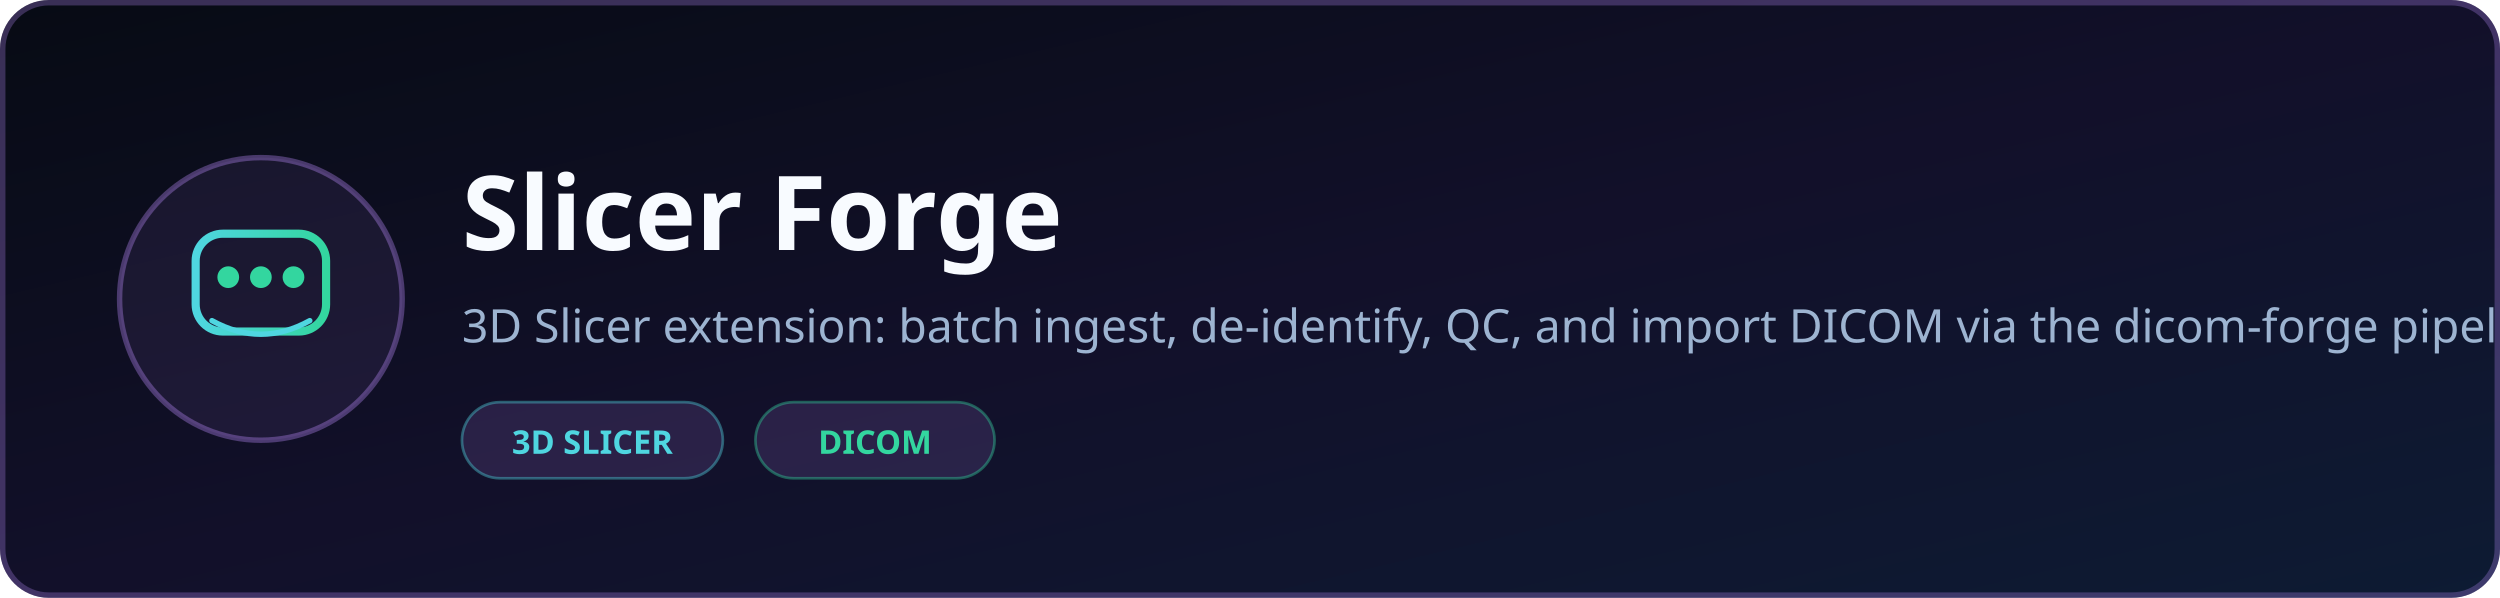
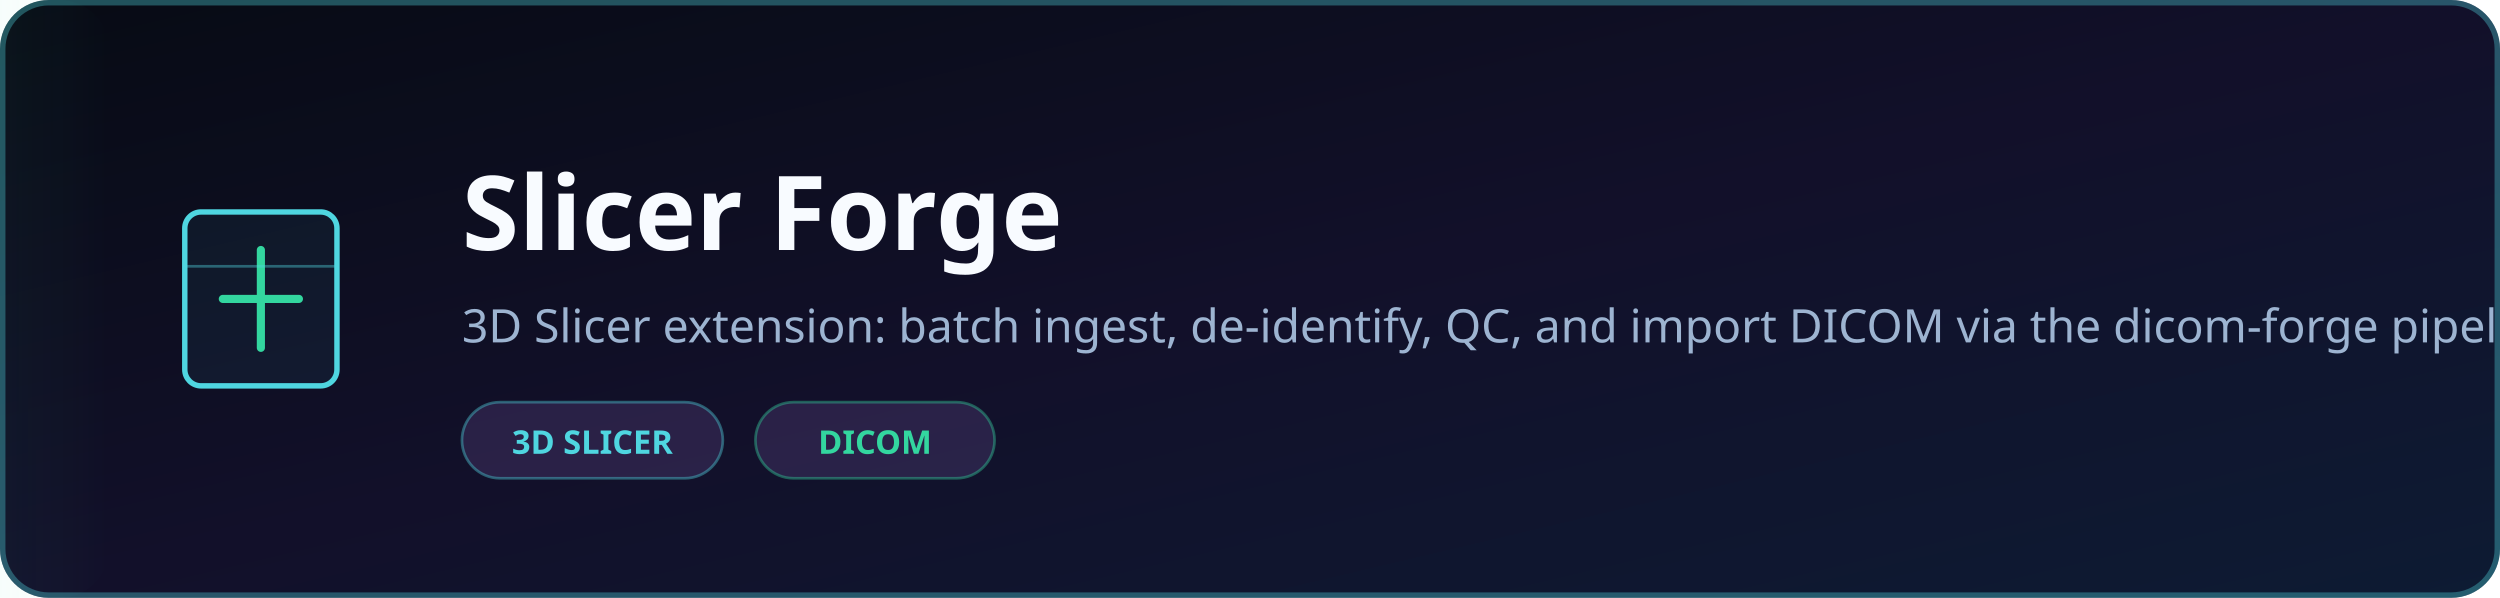
<svg xmlns="http://www.w3.org/2000/svg" width="920" height="220" viewBox="0 0 920 220" role="img" aria-label="Slicer Forge">
  <defs>
    <linearGradient id="bg" x1="0%" y1="0%" x2="100%" y2="100%">
      <stop offset="0%" stop-color="#070b14" />
      <stop offset="50%" stop-color="#12102a" />
      <stop offset="100%" stop-color="#0d1b33" />
    </linearGradient>
    <linearGradient id="accent" x1="0%" y1="0%" x2="100%" y2="0%">
      <stop offset="0%" stop-color="#4fd6e0" />
      <stop offset="100%" stop-color="#33d69f" />
    </linearGradient>
+     <linearGradient id="shimmer" x1="0%" y1="0%" x2="100%" y2="0%">
+       <stop offset="0%" stop-color="#4fd6e0" stop-opacity="0" />
+       <stop offset="50%" stop-color="#4fd6e0" stop-opacity="0.15" />
+       <stop offset="100%" stop-color="#33d69f" stop-opacity="0" />
+     </linearGradient>
  </defs>
  <rect width="920" height="220" rx="18" fill="url(#bg)" />
-   <rect x="1" y="1" width="918" height="218" rx="17" fill="none" stroke="rgba(188,140,255,0.28)" stroke-width="2" />
-   <circle cx="96" cy="110" r="52" fill="rgba(188,140,255,0.08)" stroke="rgba(188,140,255,0.35)" stroke-width="2" />
-   <rect x="72" y="86" width="48" height="36" rx="10" fill="none" stroke="url(#accent)" stroke-width="3" />
-   <circle cx="84" cy="102" r="4" fill="#33d69f" />
-   <circle cx="96" cy="102" r="4" fill="#33d69f" />
-   <circle cx="108" cy="102" r="4" fill="#33d69f" />
-   <path d="M78 118 Q96 128 114 118" fill="none" stroke="#4fd6e0" stroke-width="2" stroke-linecap="round" />
+   <rect x="-200" y="0" width="240" height="220" rx="18" fill="url(#shimmer)" opacity="0.9">
+     <animate attributeName="x" values="-240;920" dur="7s" repeatCount="indefinite" />
+   </rect>
+   <rect x="1" y="1" width="918" height="218" rx="17" fill="none" stroke="#4fd6e0" stroke-width="2" opacity="0.35">
+     <animate attributeName="opacity" values="0.35;0.65;0.35" dur="3s" repeatCount="indefinite" />
+   </rect>
+   <rect x="68" y="78" width="56" height="64" rx="6" fill="rgba(79,214,224,0.06)" stroke="#4fd6e0" stroke-width="2" />
+   <path d="M96 92 V128 M82 110 H110" stroke="#33d69f" stroke-width="3" stroke-linecap="round">
+     <animate attributeName="opacity" values="1;0.35;1" dur="2s" repeatCount="indefinite" />
+   </path>
+   <line x1="68" y1="98" x2="124" y2="98" stroke="#4fd6e0" stroke-width="1" opacity="0.4">
+     <animateTransform attributeName="transform" type="translate" values="0 0; 0 44; 0 0" dur="3s" repeatCount="indefinite" />
+   </line>
  <text x="170" y="92" fill="#f8fbff" font-family="Segoe UI, system-ui, sans-serif" font-size="38" font-weight="800">Slicer Forge</text>
  <text x="170" y="126" fill="#9db4d1" font-family="Segoe UI, system-ui, sans-serif" font-size="17" font-weight="500">3D Slicer extension: batch ingest, de-identify, QC, and import DICOM via the dicom-forge pipeline.</text>
-   <rect x="170" y="148" width="96" height="28" rx="14" fill="rgba(188,140,255,0.14)" stroke="#4fd6e066" stroke-width="1" />
+   <rect x="170" y="148" width="96" height="28" rx="14" fill="rgba(188,140,255,0.14)" stroke="#4fd6e066" stroke-width="1">
+     <animate attributeName="opacity" values="1;0.75;1" dur="2.5s" begin="0s" repeatCount="indefinite" />
+   </rect>
  <text x="218" y="167" fill="#4fd6e0" font-family="Segoe UI, system-ui, sans-serif" font-size="12" font-weight="700" text-anchor="middle">3D SLICER</text>
-   <rect x="278" y="148" width="88" height="28" rx="14" fill="rgba(188,140,255,0.14)" stroke="#33d69f66" stroke-width="1" />
+   <rect x="278" y="148" width="88" height="28" rx="14" fill="rgba(188,140,255,0.14)" stroke="#33d69f66" stroke-width="1">
+     <animate attributeName="opacity" values="1;0.75;1" dur="2.5s" begin="0.3s" repeatCount="indefinite" />
+   </rect>
  <text x="322" y="167" fill="#33d69f" font-family="Segoe UI, system-ui, sans-serif" font-size="12" font-weight="700" text-anchor="middle">DICOM</text>
</svg>
